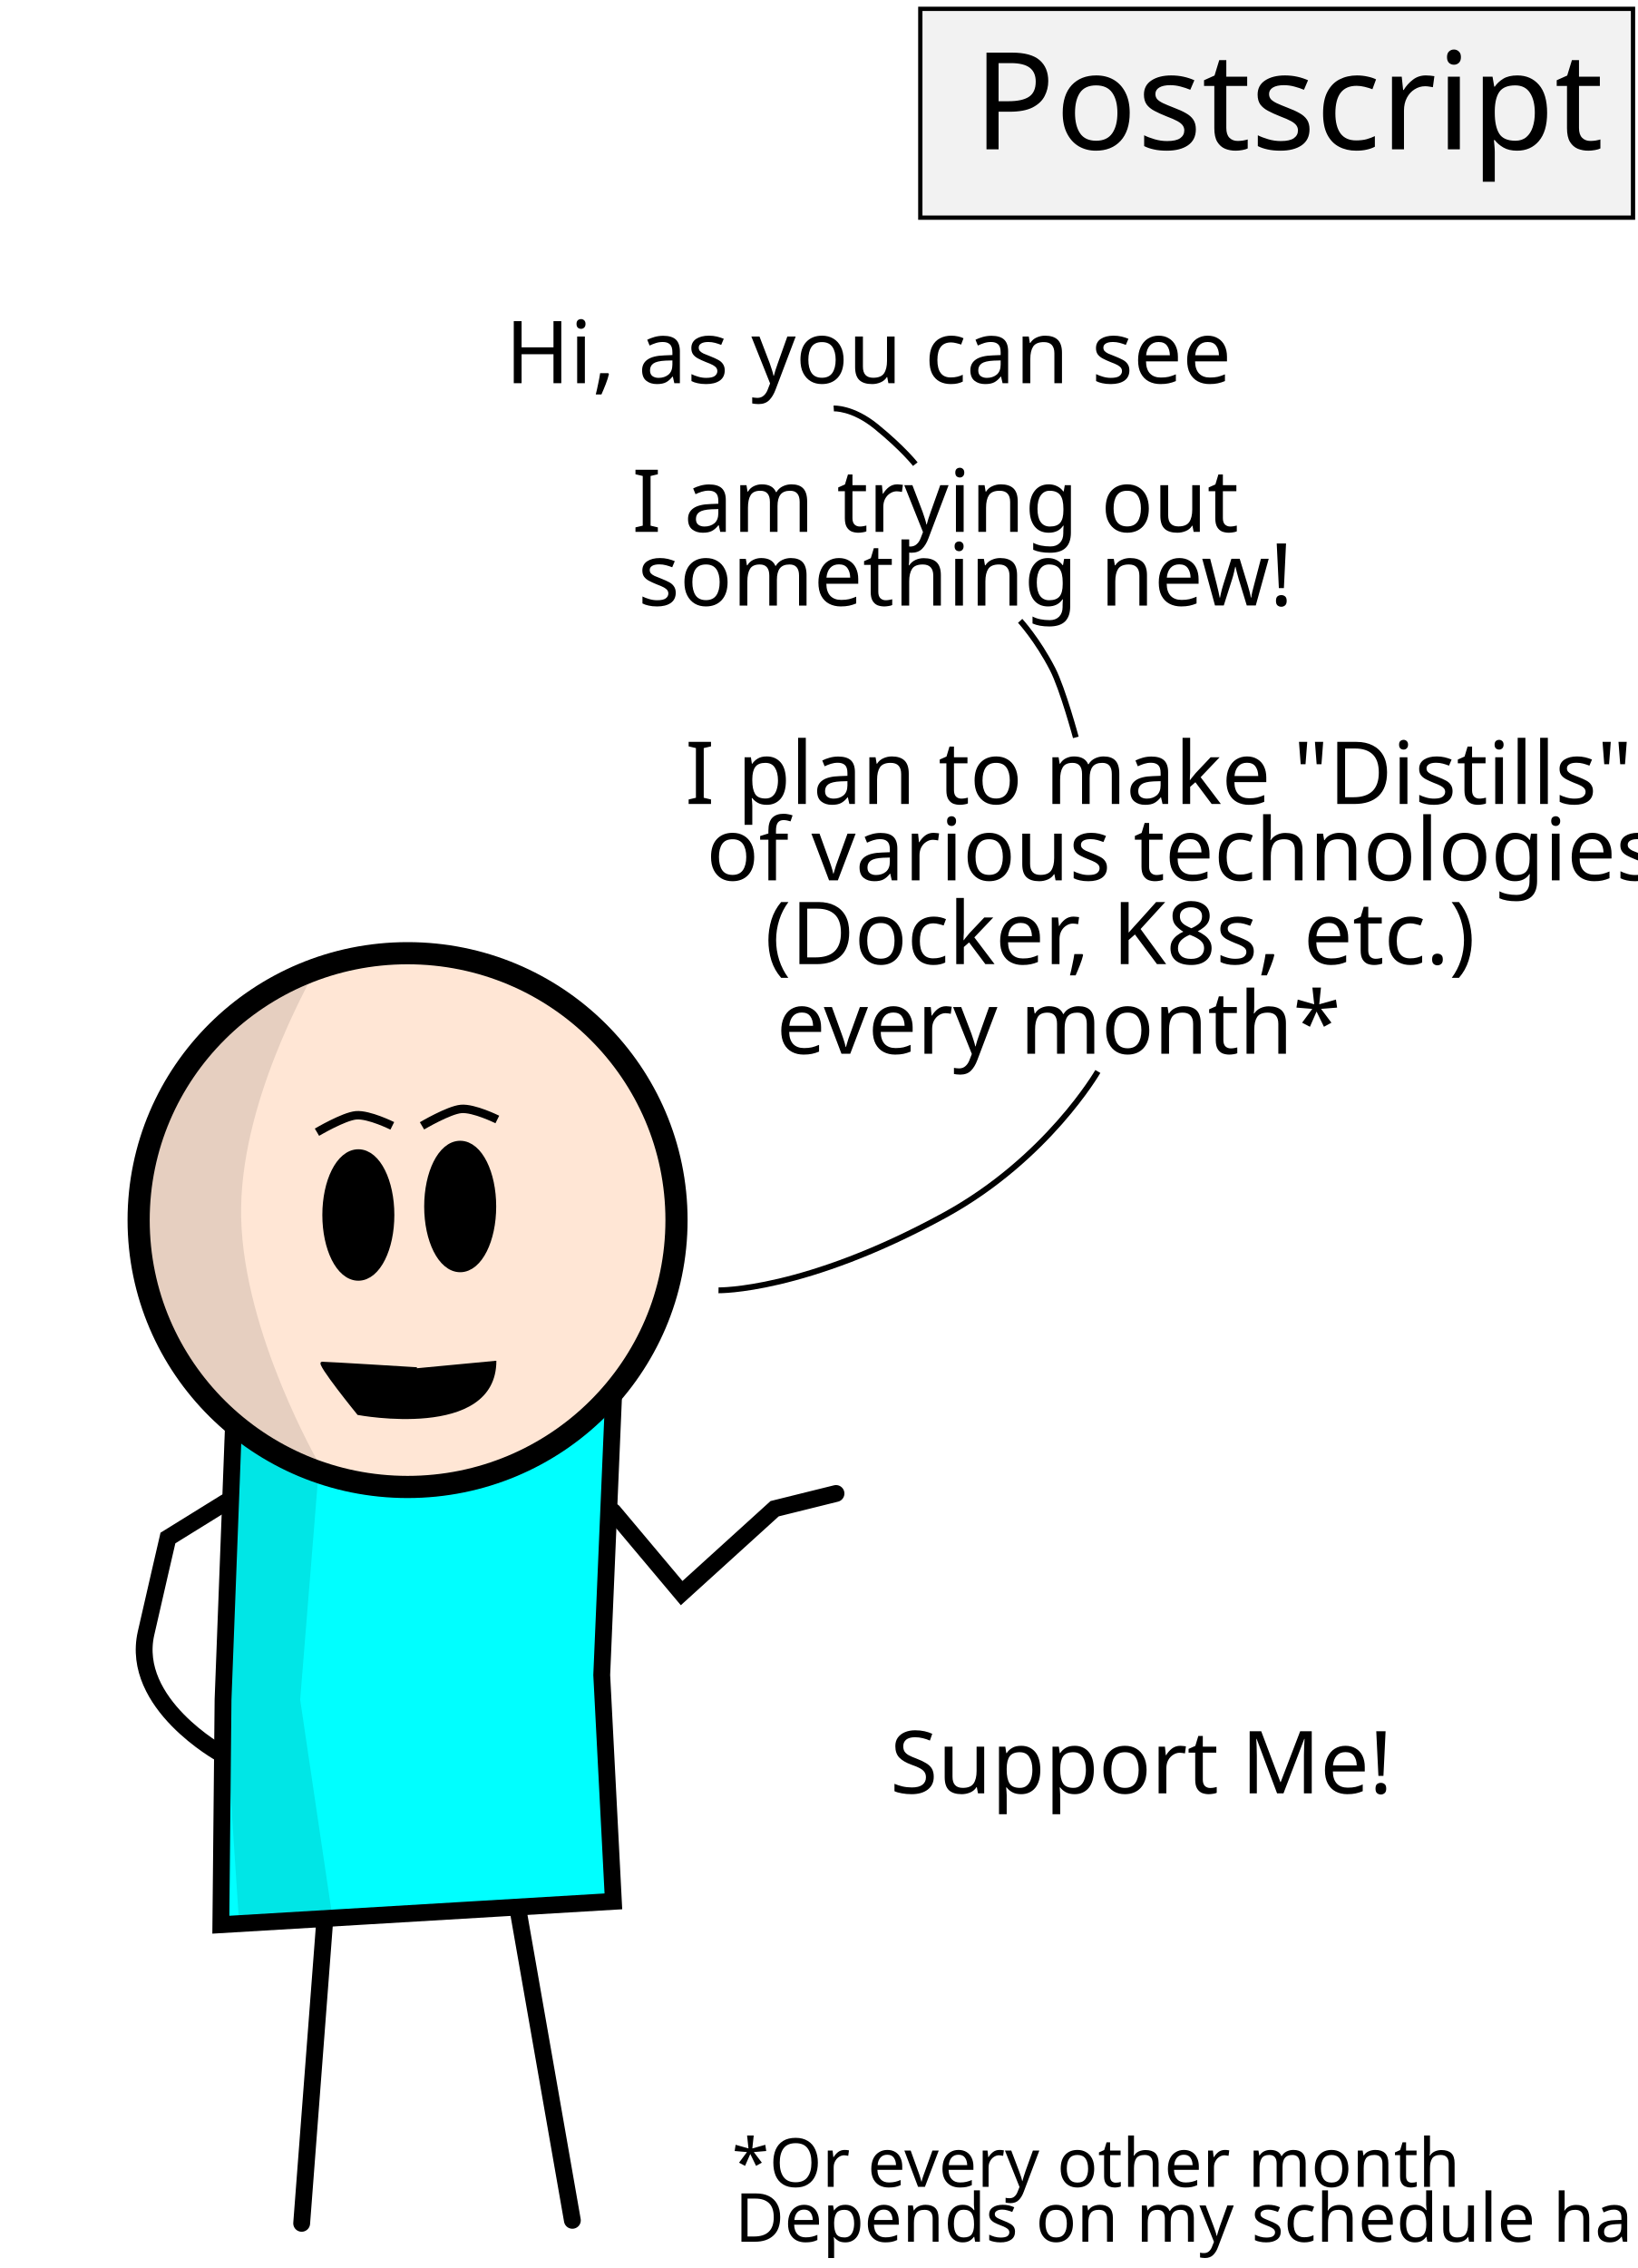
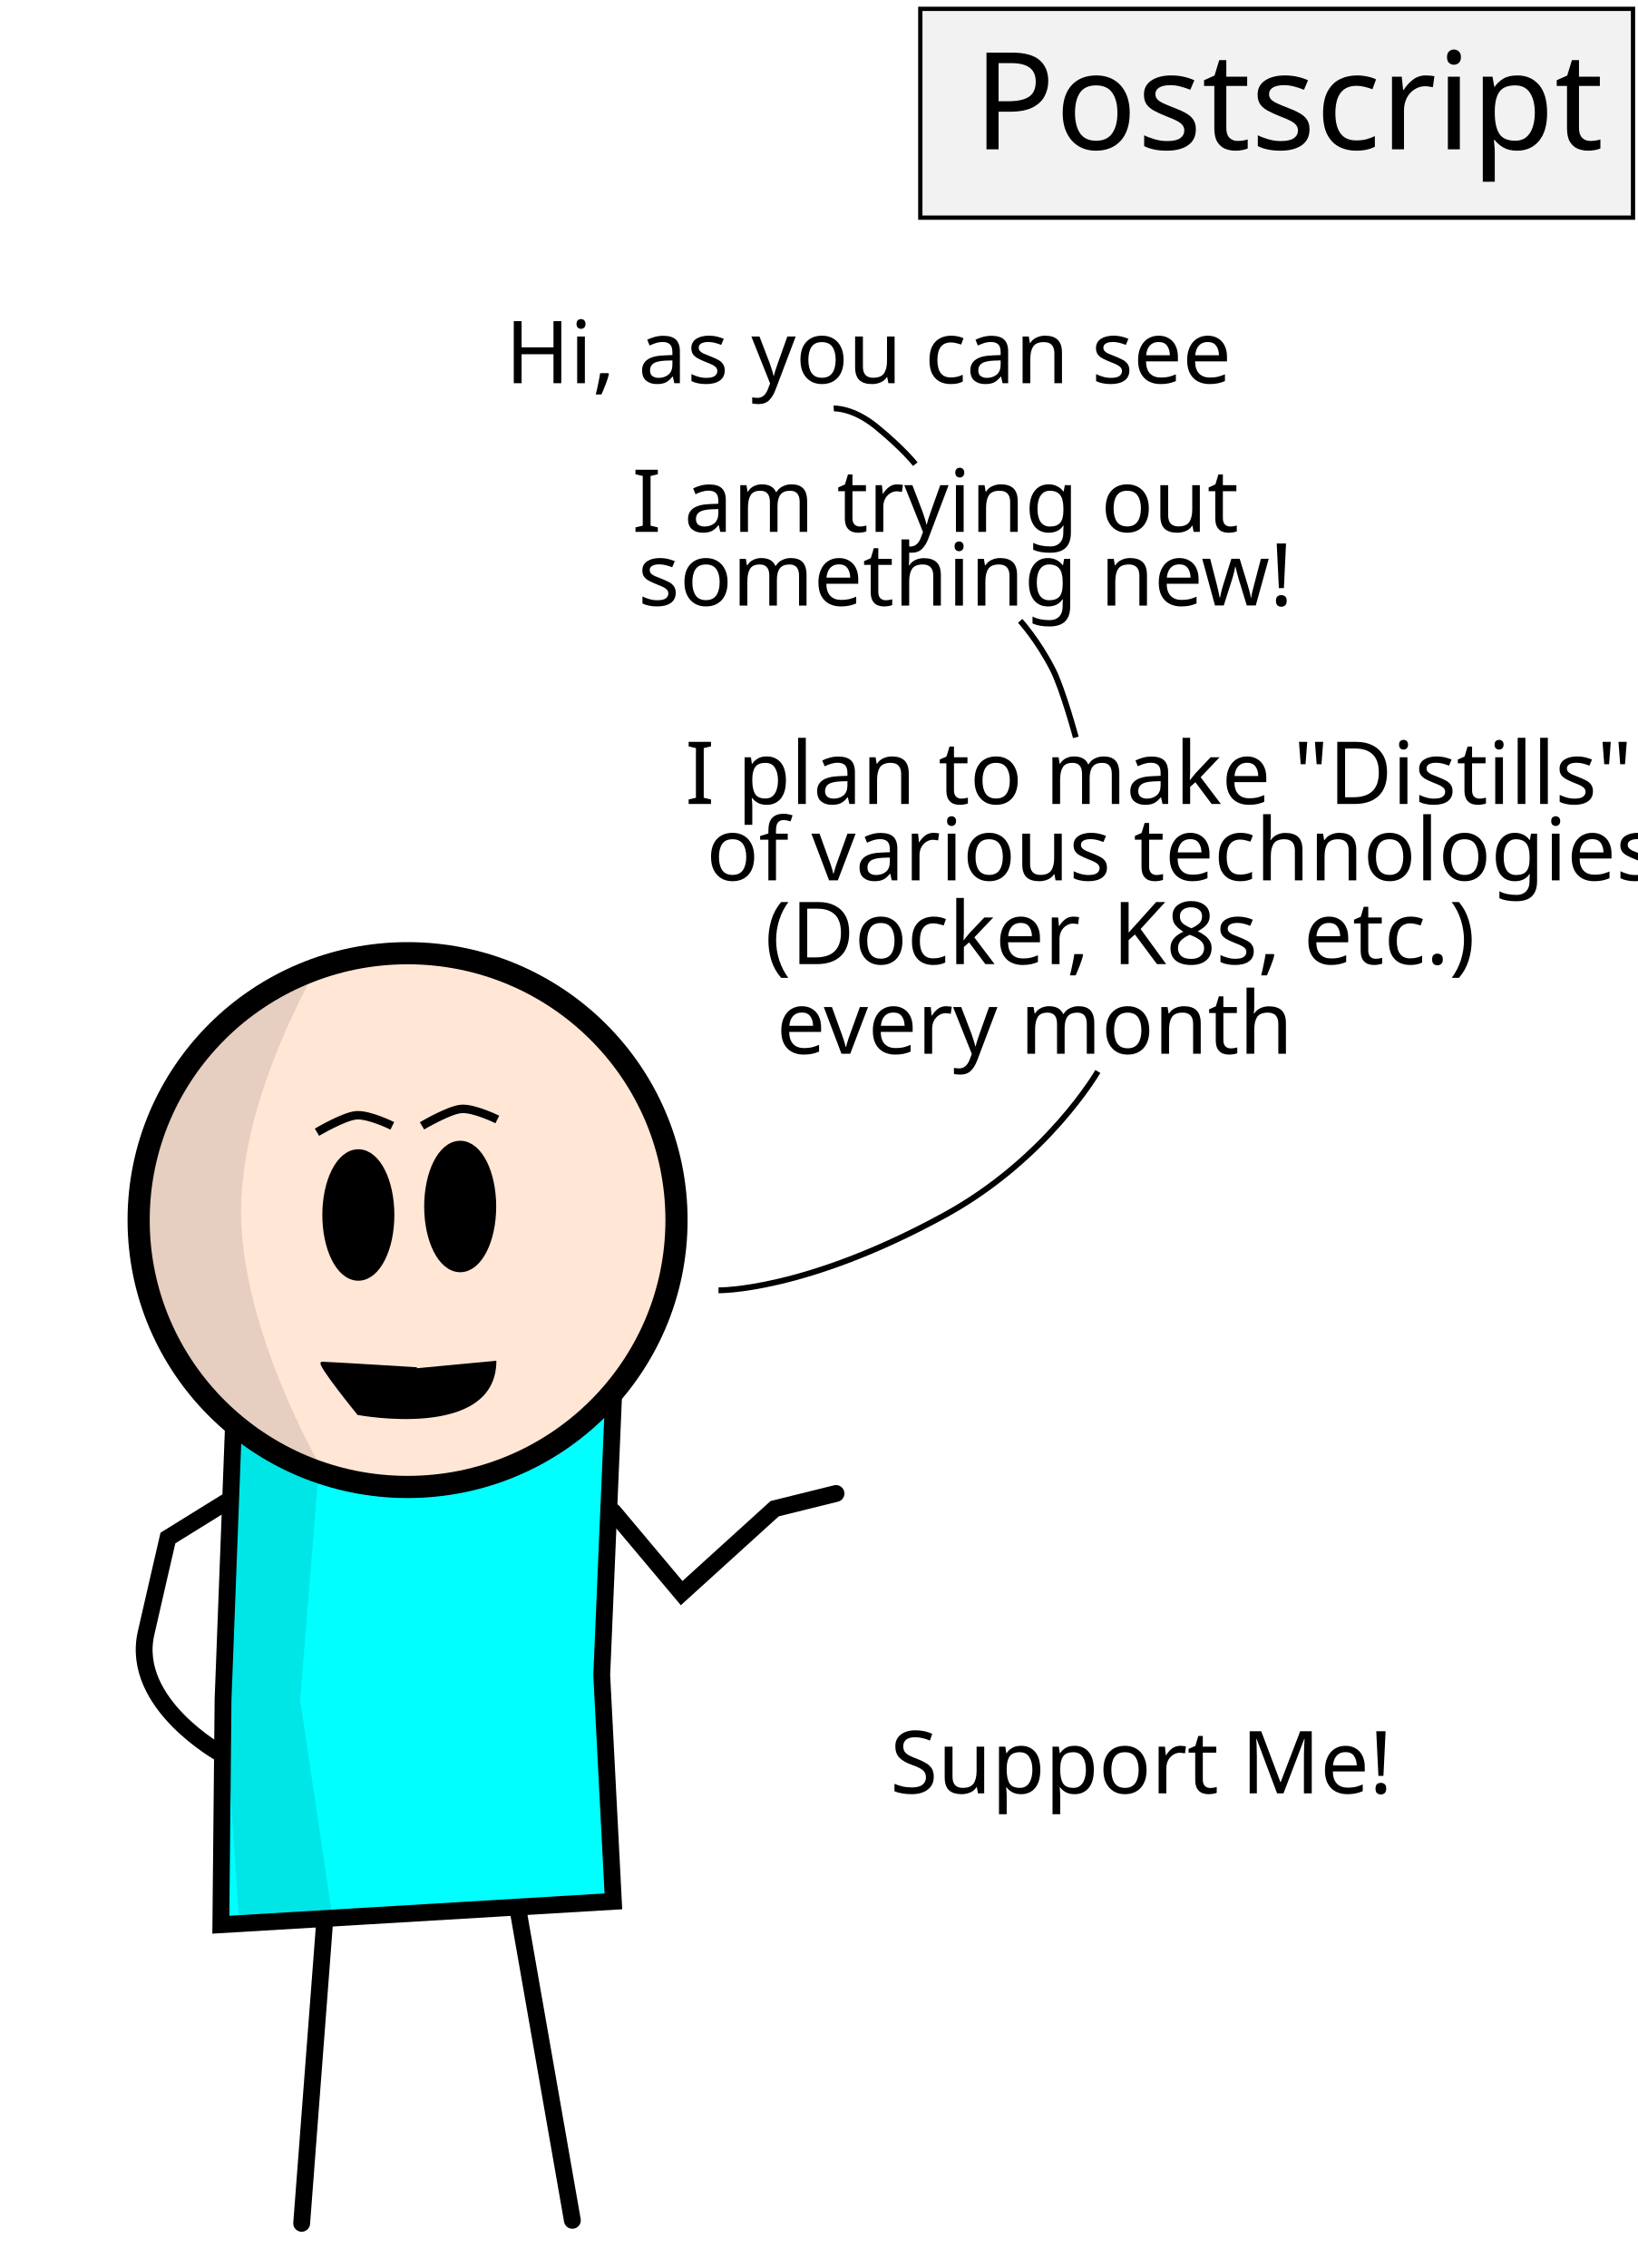
<svg xmlns="http://www.w3.org/2000/svg" width="239mm" height="331mm" viewBox="0 0 239 331" version="1.1" id="svg65405">
  <defs id="defs65399" />
  <g id="layer1" transform="translate(0,34)">
    <g id="layer1-0" transform="translate(6.210954,-7.892118)">
      <path id="path831" d="m 41.769,246.632 -3.942,51.74" style="fill:none;stroke:#000000;stroke-width:2.458;stroke-linecap:round;stroke-linejoin:miter;stroke-miterlimit:4;stroke-dasharray:none;stroke-opacity:1" />
      <path id="path833" d="m 68.144,245.371 9.199,52.564" style="fill:none;stroke:#000000;stroke-width:2.458;stroke-linecap:round;stroke-linejoin:miter;stroke-miterlimit:4;stroke-dasharray:none;stroke-opacity:1" />
      <path id="path825" d="m 28.197,173.328 -1.848,48.622 -0.321,32.841 57.302,-3.407 -1.7,-33.036 2.319,-54.621 z" style="fill:#00ffff;stroke:#000000;stroke-width:2.458;stroke-linecap:butt;stroke-linejoin:miter;stroke-miterlimit:4;stroke-dasharray:none;stroke-opacity:1" />
      <path id="path827" d="m 83.304,194.504 9.992,11.892 13.573,-12.317 8.958,-2.222" style="fill:none;stroke:#000000;stroke-width:2.458;stroke-linecap:round;stroke-linejoin:miter;stroke-miterlimit:4;stroke-dasharray:none;stroke-opacity:1" />
      <path id="path829" d="m 26.712,193.147 -8.407,5.207 c 0,0 -2.151,9.266 -3.199,13.905 -2.327,10.307 10.983,17.602 10.983,17.602" style="fill:none;stroke:#000000;stroke-width:2.458;stroke-linecap:round;stroke-linejoin:miter;stroke-miterlimit:4;stroke-dasharray:none;stroke-opacity:1" />
      <ellipse ry="38.949" rx="39.259" cy="151.956" cx="53.286" id="path10" style="opacity:1;fill:#ffe6d5;fill-opacity:1;stroke:#000000;stroke-width:3.235;stroke-linecap:square;stroke-linejoin:round;stroke-miterlimit:4;stroke-dasharray:none;stroke-dashoffset:0;stroke-opacity:1" />
      <ellipse ry="8.68" rx="4.344" cy="151.212" cx="46.1" id="path866" style="opacity:1;fill:#000000;fill-opacity:1;stroke:#000000;stroke-width:1.824;stroke-linecap:round;stroke-linejoin:round;stroke-miterlimit:4;stroke-dasharray:none;stroke-dashoffset:0;stroke-opacity:1" />
      <path id="path893" d="m 51.056,138.203 c 0,0 -3.415,-1.699 -5.278,-1.541 -1.803,0.152 -5.718,2.47 -5.718,2.47 v 0" style="fill:none;stroke:#000000;stroke-width:1.229;stroke-linecap:butt;stroke-linejoin:miter;stroke-miterlimit:4;stroke-dasharray:none;stroke-opacity:1" />
      <path id="path907" d="m 66.102,172.495 c 0,11.534 -20.033,7.763 -20.033,7.763 0,0 -6.095,-7.486 -5.28,-7.486 0.815,0 13.853,0.807 13.853,0.807" style="fill:#000000;stroke:#000000;stroke-width:0.292px;stroke-linecap:butt;stroke-linejoin:miter;stroke-opacity:1" />
      <ellipse ry="8.68" rx="4.344" cy="149.973" cx="60.967" id="path866-6" style="opacity:1;fill:#000000;fill-opacity:1;stroke:#000000;stroke-width:1.824;stroke-linecap:round;stroke-linejoin:round;stroke-miterlimit:4;stroke-dasharray:none;stroke-dashoffset:0;stroke-opacity:1" />
      <path id="path893-7" d="m 66.388,137.274 c 0,0 -3.415,-1.699 -5.278,-1.541 -1.803,0.152 -5.718,2.47 -5.718,2.47 v 0" style="fill:none;stroke:#000000;stroke-width:1.229;stroke-linecap:butt;stroke-linejoin:miter;stroke-miterlimit:4;stroke-dasharray:none;stroke-opacity:1" />
      <path id="path941" d="m 39.347,116.026 c -0.308,1.076 -10.845,18.881 -10.462,35.605 0.389,16.967 11.391,35.946 11.391,35.946 0,0 -11.814,-6.232 -16.075,-11.175 -5.183,-6.014 -10.563,-21.348 -10.563,-21.348 0,0 3.281,-16.417 7.687,-23.374 4.515,-7.13 18.022,-15.654 18.022,-15.654 z" style="opacity:0.1;fill:#000000;stroke:#000000;stroke-width:0.217px;stroke-linecap:butt;stroke-linejoin:miter;stroke-opacity:1" />
      <path id="path943" d="m 26.648,184.169 13.629,3.407 -2.779,34.381 4.637,31.284 -13.319,1.549 -2.157,-32.841 z" style="opacity:0.1;fill:#000000;stroke:#000000;stroke-width:0.217px;stroke-linecap:butt;stroke-linejoin:miter;stroke-opacity:1" />
      <text xml:space="preserve" style="font-style:normal;font-variant:normal;font-weight:normal;font-stretch:normal;font-size:10.583px;line-height:1.25;font-family:Anatolian;-inkscape-font-specification:'Anatolian, Normal';font-variant-ligatures:normal;font-variant-caps:normal;font-variant-numeric:normal;font-feature-settings:normal;text-align:start;letter-spacing:0px;word-spacing:0px;writing-mode:lr-tb;text-anchor:start;fill:#000000;fill-opacity:1;stroke:none;stroke-width:0.265" x="67.556" y="29.822" id="text4851-8">
        <tspan id="tspan4849-7" x="67.556" y="29.822" style="font-style:normal;font-variant:normal;font-weight:normal;font-stretch:normal;font-size:12.7px;font-family:Anatolian;-inkscape-font-specification:'Anatolian, Normal';font-variant-ligatures:normal;font-variant-caps:normal;font-variant-numeric:normal;font-feature-settings:normal;text-align:start;writing-mode:lr-tb;text-anchor:start;stroke-width:0.265">Hi, as you can see</tspan>
      </text>
      <text xml:space="preserve" style="font-style:normal;font-variant:normal;font-weight:normal;font-stretch:normal;font-size:10.583px;line-height:1.25;font-family:Anatolian;-inkscape-font-specification:'Anatolian, Normal';font-variant-ligatures:normal;font-variant-caps:normal;font-variant-numeric:normal;font-feature-settings:normal;text-align:start;letter-spacing:0px;word-spacing:0px;writing-mode:lr-tb;text-anchor:start;fill:#000000;fill-opacity:1;stroke:none;stroke-width:0.265" x="86.041" y="51.514" id="text4851-8-8">
        <tspan id="tspan4849-7-1" x="86.041" y="51.514" style="font-style:normal;font-variant:normal;font-weight:normal;font-stretch:normal;font-size:12.7px;font-family:Anatolian;-inkscape-font-specification:'Anatolian, Normal';font-variant-ligatures:normal;font-variant-caps:normal;font-variant-numeric:normal;font-feature-settings:normal;text-align:start;writing-mode:lr-tb;text-anchor:start;stroke-width:0.265">I am trying out </tspan>
      </text>
      <text xml:space="preserve" style="font-style:normal;font-variant:normal;font-weight:normal;font-stretch:normal;font-size:10.583px;line-height:1.25;font-family:Anatolian;-inkscape-font-specification:'Anatolian, Normal';font-variant-ligatures:normal;font-variant-caps:normal;font-variant-numeric:normal;font-feature-settings:normal;text-align:start;letter-spacing:0px;word-spacing:0px;writing-mode:lr-tb;text-anchor:start;fill:#000000;fill-opacity:1;stroke:none;stroke-width:0.265" x="86.919" y="62.275" id="text4851-8-8-9">
        <tspan id="tspan4849-7-1-9" x="86.919" y="62.275" style="font-style:normal;font-variant:normal;font-weight:normal;font-stretch:normal;font-size:12.7px;font-family:Anatolian;-inkscape-font-specification:'Anatolian, Normal';font-variant-ligatures:normal;font-variant-caps:normal;font-variant-numeric:normal;font-feature-settings:normal;text-align:start;writing-mode:lr-tb;text-anchor:start;stroke-width:0.265">something new!</tspan>
      </text>
      <text xml:space="preserve" style="font-style:normal;font-variant:normal;font-weight:normal;font-stretch:normal;font-size:10.583px;line-height:1.25;font-family:Anatolian;-inkscape-font-specification:'Anatolian, Normal';font-variant-ligatures:normal;font-variant-caps:normal;font-variant-numeric:normal;font-feature-settings:normal;text-align:start;letter-spacing:0px;word-spacing:0px;writing-mode:lr-tb;text-anchor:start;fill:#000000;fill-opacity:1;stroke:none;stroke-width:0.265" x="93.799" y="91.228" id="text4851-8-8-7">
        <tspan id="tspan4849-7-1-8" x="93.799" y="91.228" style="font-style:normal;font-variant:normal;font-weight:normal;font-stretch:normal;font-size:12.7px;font-family:Anatolian;-inkscape-font-specification:'Anatolian, Normal';font-variant-ligatures:normal;font-variant-caps:normal;font-variant-numeric:normal;font-feature-settings:normal;text-align:start;writing-mode:lr-tb;text-anchor:start;stroke-width:0.265">I plan to make "Distills"</tspan>
      </text>
      <text xml:space="preserve" style="font-style:normal;font-variant:normal;font-weight:normal;font-stretch:normal;font-size:10.583px;line-height:1.25;font-family:Anatolian;-inkscape-font-specification:'Anatolian, Normal';font-variant-ligatures:normal;font-variant-caps:normal;font-variant-numeric:normal;font-feature-settings:normal;text-align:start;letter-spacing:0px;word-spacing:0px;writing-mode:lr-tb;text-anchor:start;fill:#000000;fill-opacity:1;stroke:none;stroke-width:0.265" x="96.884" y="102.372" id="text4851-8-8-7-2">
        <tspan id="tspan4849-7-1-8-5" x="96.884" y="102.372" style="font-style:normal;font-variant:normal;font-weight:normal;font-stretch:normal;font-size:12.7px;font-family:Anatolian;-inkscape-font-specification:'Anatolian, Normal';font-variant-ligatures:normal;font-variant-caps:normal;font-variant-numeric:normal;font-feature-settings:normal;text-align:start;writing-mode:lr-tb;text-anchor:start;stroke-width:0.265">of various technologies</tspan>
      </text>
      <text xml:space="preserve" style="font-style:normal;font-variant:normal;font-weight:normal;font-stretch:normal;font-size:10.583px;line-height:1.25;font-family:Anatolian;-inkscape-font-specification:'Anatolian, Normal';font-variant-ligatures:normal;font-variant-caps:normal;font-variant-numeric:normal;font-feature-settings:normal;text-align:start;letter-spacing:0px;word-spacing:0px;writing-mode:lr-tb;text-anchor:start;fill:#000000;fill-opacity:1;stroke:none;stroke-width:0.265" x="105.445" y="114.603" id="text4851-8-8-7-2-3">
        <tspan id="tspan4849-7-1-8-5-4" x="105.445" y="114.603" style="font-style:normal;font-variant:normal;font-weight:normal;font-stretch:normal;font-size:12.7px;font-family:Anatolian;-inkscape-font-specification:'Anatolian, Normal';font-variant-ligatures:normal;font-variant-caps:normal;font-variant-numeric:normal;font-feature-settings:normal;text-align:start;writing-mode:lr-tb;text-anchor:start;stroke-width:0.265">(Docker, K8s, etc.)</tspan>
      </text>
      <text xml:space="preserve" style="font-style:normal;font-variant:normal;font-weight:normal;font-stretch:normal;font-size:10.583px;line-height:1.25;font-family:Anatolian;-inkscape-font-specification:'Anatolian, Normal';font-variant-ligatures:normal;font-variant-caps:normal;font-variant-numeric:normal;font-feature-settings:normal;text-align:start;letter-spacing:0px;word-spacing:0px;writing-mode:lr-tb;text-anchor:start;fill:#000000;fill-opacity:1;stroke:none;stroke-width:0.265" x="107.135" y="127.677" id="text4851-8-8-7-2-3-9">
-         <tspan id="tspan4849-7-1-8-5-4-0" x="107.135" y="127.677" style="font-style:normal;font-variant:normal;font-weight:normal;font-stretch:normal;font-size:12.7px;font-family:Anatolian;-inkscape-font-specification:'Anatolian, Normal';font-variant-ligatures:normal;font-variant-caps:normal;font-variant-numeric:normal;font-feature-settings:normal;text-align:start;writing-mode:lr-tb;text-anchor:start;stroke-width:0.265">every month*</tspan>
-       </text>
-       <text xml:space="preserve" style="font-style:normal;font-variant:normal;font-weight:normal;font-stretch:normal;font-size:10.583px;line-height:1.25;font-family:Anatolian;-inkscape-font-specification:'Anatolian, Normal';font-variant-ligatures:normal;font-variant-caps:normal;font-variant-numeric:normal;font-feature-settings:normal;text-align:start;letter-spacing:0px;word-spacing:0px;writing-mode:lr-tb;text-anchor:start;fill:#000000;fill-opacity:1;stroke:none;stroke-width:0.265" x="100.627" y="293.052" id="text4851-8-8-7-2-3-9-1">
-         <tspan id="tspan4849-7-1-8-5-4-0-9" x="100.627" y="293.052" style="font-style:normal;font-variant:normal;font-weight:normal;font-stretch:normal;font-size:9.878px;font-family:Anatolian;-inkscape-font-specification:'Anatolian, Normal';font-variant-ligatures:normal;font-variant-caps:normal;font-variant-numeric:normal;font-feature-settings:normal;text-align:start;writing-mode:lr-tb;text-anchor:start;stroke-width:0.265">*Or every other month</tspan>
-       </text>
-       <text xml:space="preserve" style="font-style:normal;font-variant:normal;font-weight:normal;font-stretch:normal;font-size:10.583px;line-height:1.25;font-family:Anatolian;-inkscape-font-specification:'Anatolian, Normal';font-variant-ligatures:normal;font-variant-caps:normal;font-variant-numeric:normal;font-feature-settings:normal;text-align:start;letter-spacing:0px;word-spacing:0px;writing-mode:lr-tb;text-anchor:start;fill:#000000;fill-opacity:1;stroke:none;stroke-width:0.265" x="101.071" y="301.058" id="text4851-8-8-7-2-3-9-1-6">
-         <tspan id="tspan4849-7-1-8-5-4-0-9-2" x="101.071" y="301.058" style="font-style:normal;font-variant:normal;font-weight:normal;font-stretch:normal;font-size:9.878px;font-family:Anatolian;-inkscape-font-specification:'Anatolian, Normal';font-variant-ligatures:normal;font-variant-caps:normal;font-variant-numeric:normal;font-feature-settings:normal;text-align:start;writing-mode:lr-tb;text-anchor:start;stroke-width:0.265">Depends on my schedule haha!</tspan>
+         <tspan id="tspan4849-7-1-8-5-4-0" x="107.135" y="127.677" style="font-style:normal;font-variant:normal;font-weight:normal;font-stretch:normal;font-size:12.7px;font-family:Anatolian;-inkscape-font-specification:'Anatolian, Normal';font-variant-ligatures:normal;font-variant-caps:normal;font-variant-numeric:normal;font-feature-settings:normal;text-align:start;writing-mode:lr-tb;text-anchor:start;stroke-width:0.265">every month</tspan>
      </text>
      <path style="fill:none;stroke:#000000;stroke-width:0.85;stroke-linecap:butt;stroke-linejoin:miter;stroke-miterlimit:4;stroke-dasharray:none;stroke-opacity:1" d="m 115.497,33.505 c 0,0 2.749,-0.17 6.222,2.664 3.912,3.192 5.685,5.463 5.685,5.463" id="path66554" />
      <path style="fill:none;stroke:#000000;stroke-width:0.85;stroke-linecap:butt;stroke-linejoin:miter;stroke-miterlimit:4;stroke-dasharray:none;stroke-opacity:1" d="m 142.712,64.499 c 0,0 2.521,2.747 4.732,7.044 1.475,2.866 3.394,9.965 3.394,9.965" id="path66556" />
      <path style="fill:none;stroke:#000000;stroke-width:0.85;stroke-linecap:butt;stroke-linejoin:miter;stroke-miterlimit:4;stroke-dasharray:none;stroke-opacity:1" d="m 154.051,130.267 c 0,0 -7.349,12.742 -22.317,20.948 -20.475,11.226 -33.057,10.991 -33.057,10.991" id="path66558" />
      <text xml:space="preserve" style="font-style:normal;font-variant:normal;font-weight:normal;font-stretch:normal;font-size:10.583px;line-height:1.25;font-family:Anatolian;-inkscape-font-specification:'Anatolian, Normal';font-variant-ligatures:normal;font-variant-caps:normal;font-variant-numeric:normal;font-feature-settings:normal;text-align:start;letter-spacing:0px;word-spacing:0px;writing-mode:lr-tb;text-anchor:start;fill:#000000;fill-opacity:1;stroke:none;stroke-width:0.265" x="123.722" y="235.619" id="text4851-8-1">
        <tspan id="tspan4849-7-2" x="123.722" y="235.619" style="font-style:normal;font-variant:normal;font-weight:normal;font-stretch:normal;font-size:12.7px;font-family:Anatolian;-inkscape-font-specification:'Anatolian, Normal';font-variant-ligatures:normal;font-variant-caps:normal;font-variant-numeric:normal;font-feature-settings:normal;text-align:start;writing-mode:lr-tb;text-anchor:start;stroke-width:0.265">Support Me!</tspan>
      </text>
    </g>
    <rect style="fill:#f2f2f2;fill-rule:evenodd;stroke:#000000;stroke-width:0.626;stroke-miterlimit:4;stroke-dasharray:none" id="rect4853" width="104.041" height="30.475" x="134.346" y="-32.709" ry="0" />
    <text xml:space="preserve" style="font-style:normal;font-variant:normal;font-weight:normal;font-stretch:normal;font-size:10.583px;line-height:1.25;font-family:Anatolian;-inkscape-font-specification:'Anatolian, Normal';font-variant-ligatures:normal;font-variant-caps:normal;font-variant-numeric:normal;font-feature-settings:normal;text-align:start;letter-spacing:0px;word-spacing:0px;writing-mode:lr-tb;text-anchor:start;fill:#000000;fill-opacity:1;stroke:none;stroke-width:0.265" x="142.087" y="-12.208" id="text4851">
      <tspan id="tspan4849" x="142.087" y="-12.208" style="font-style:normal;font-variant:normal;font-weight:normal;font-stretch:normal;font-size:19.756px;font-family:Anatolian;-inkscape-font-specification:'Anatolian, Normal';font-variant-ligatures:normal;font-variant-caps:normal;font-variant-numeric:normal;font-feature-settings:normal;text-align:start;writing-mode:lr-tb;text-anchor:start;stroke-width:0.265">Postscript</tspan>
    </text>
  </g>
</svg>
